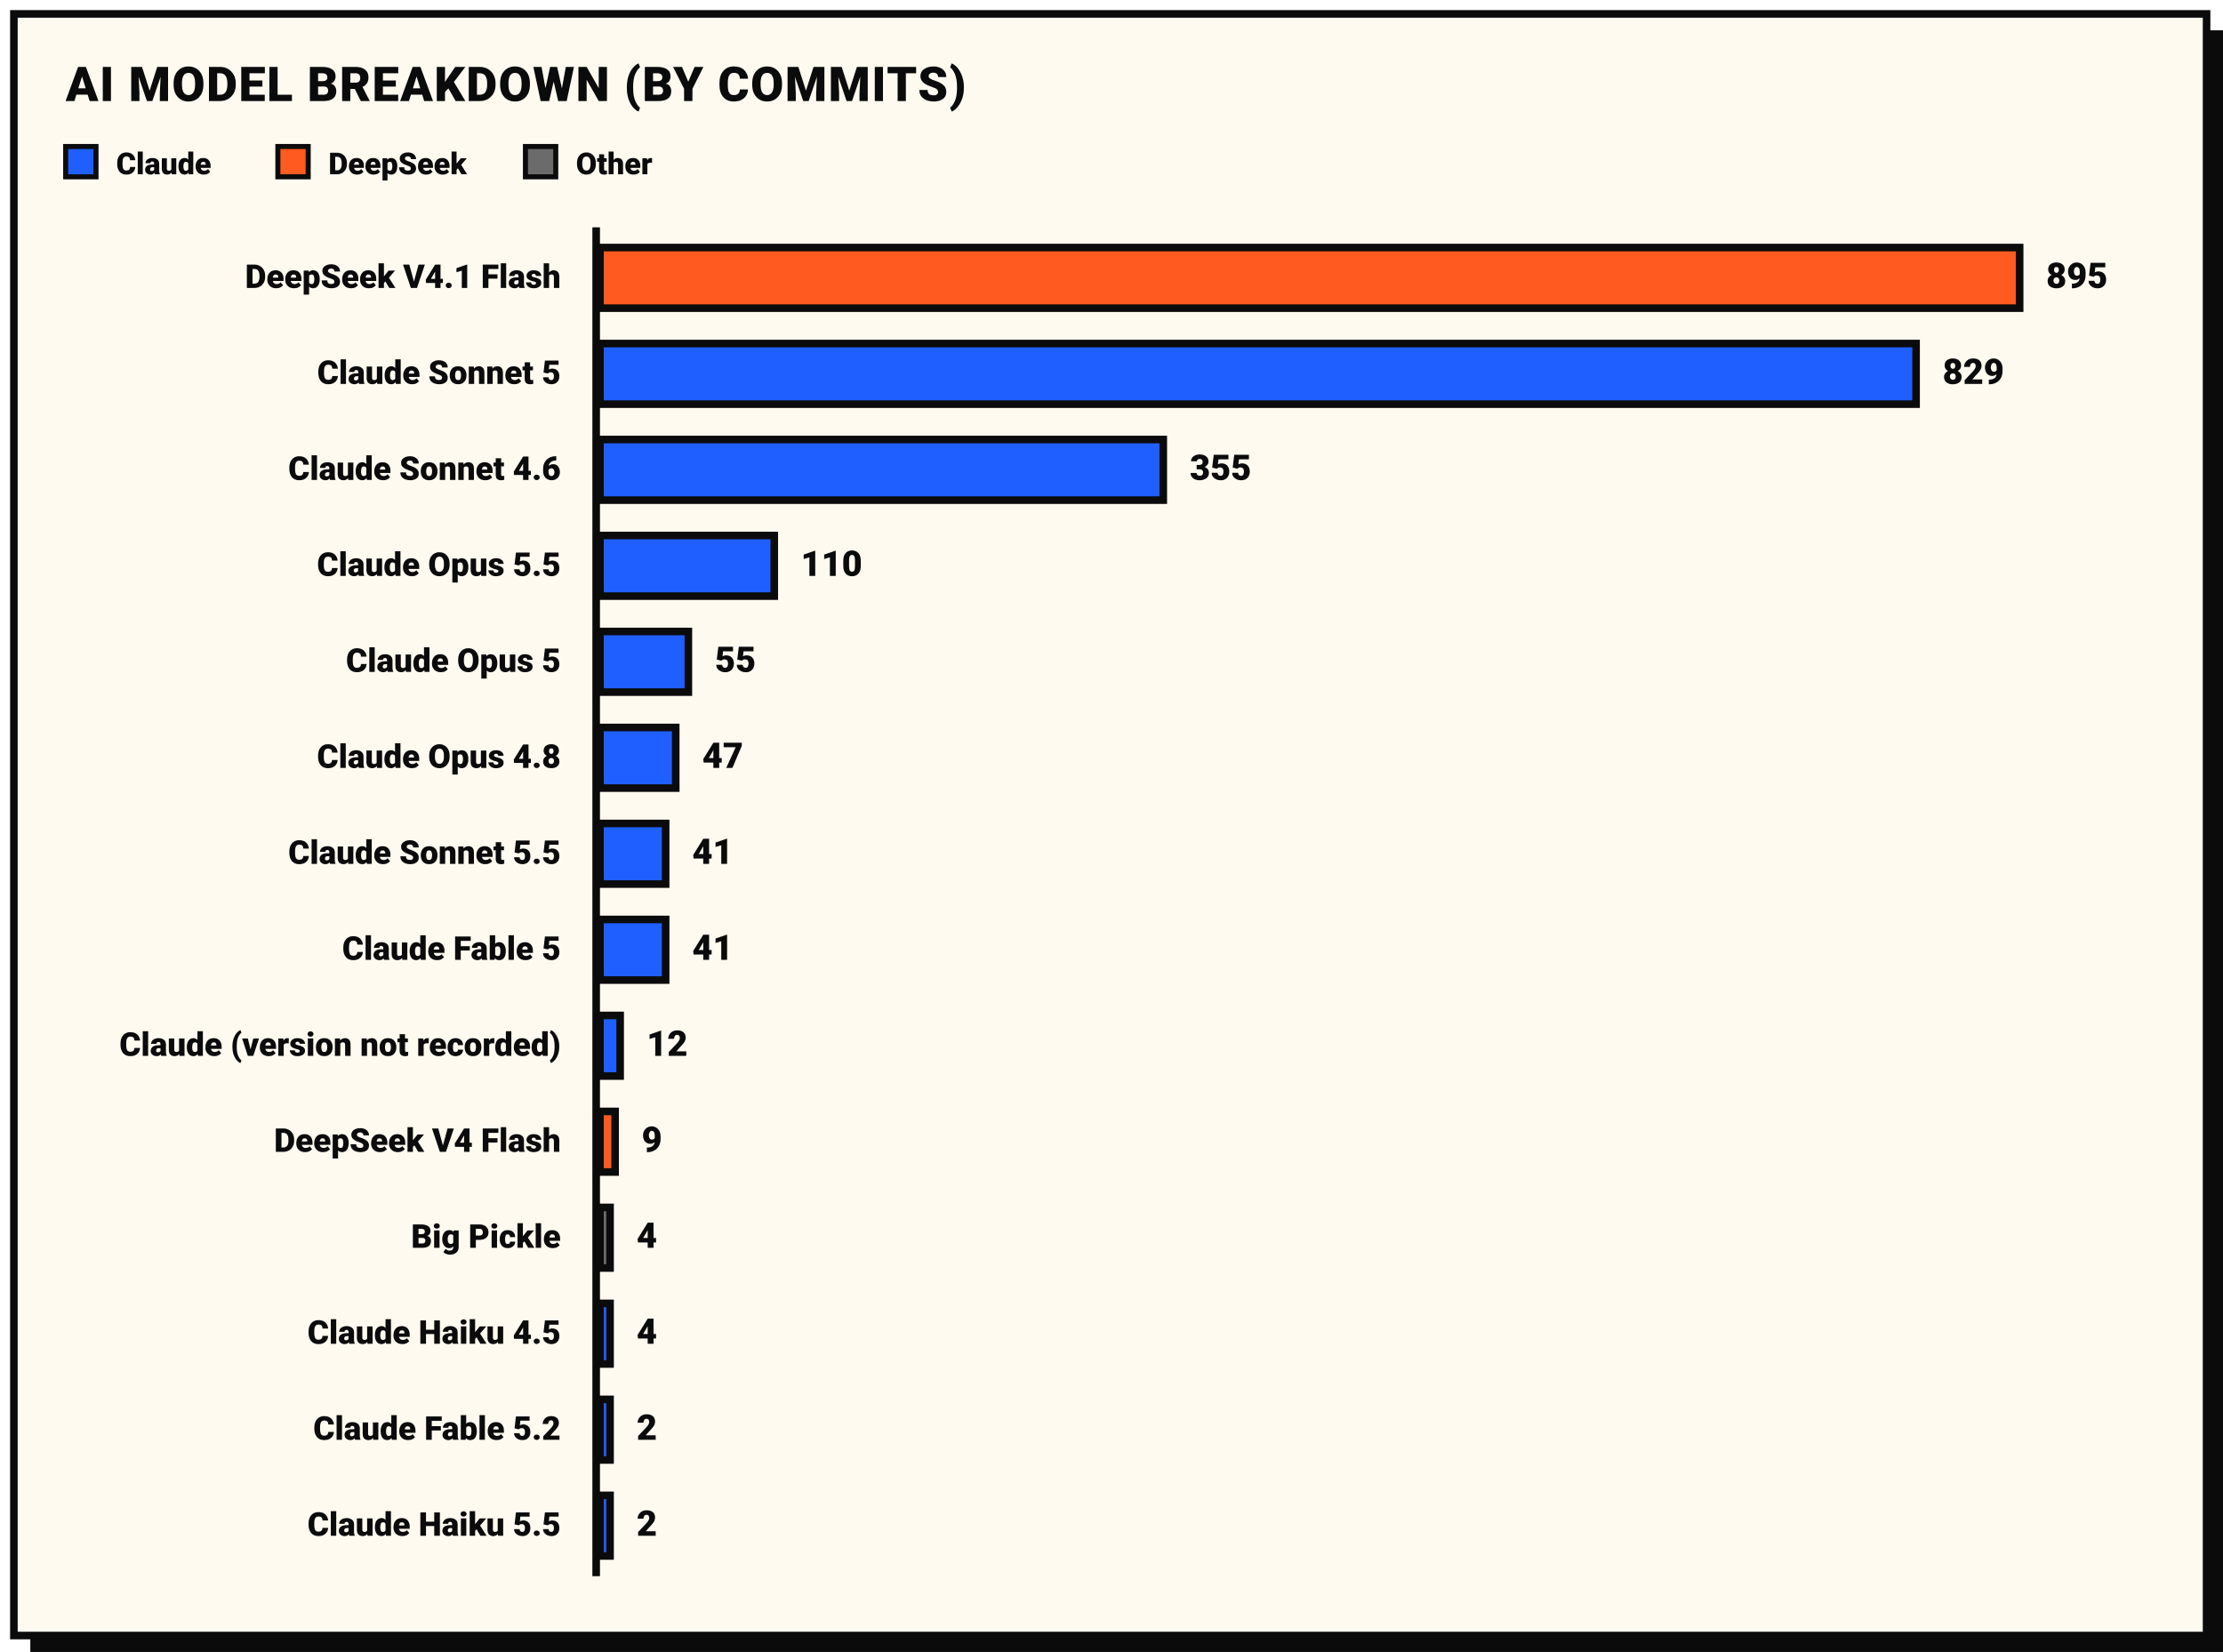
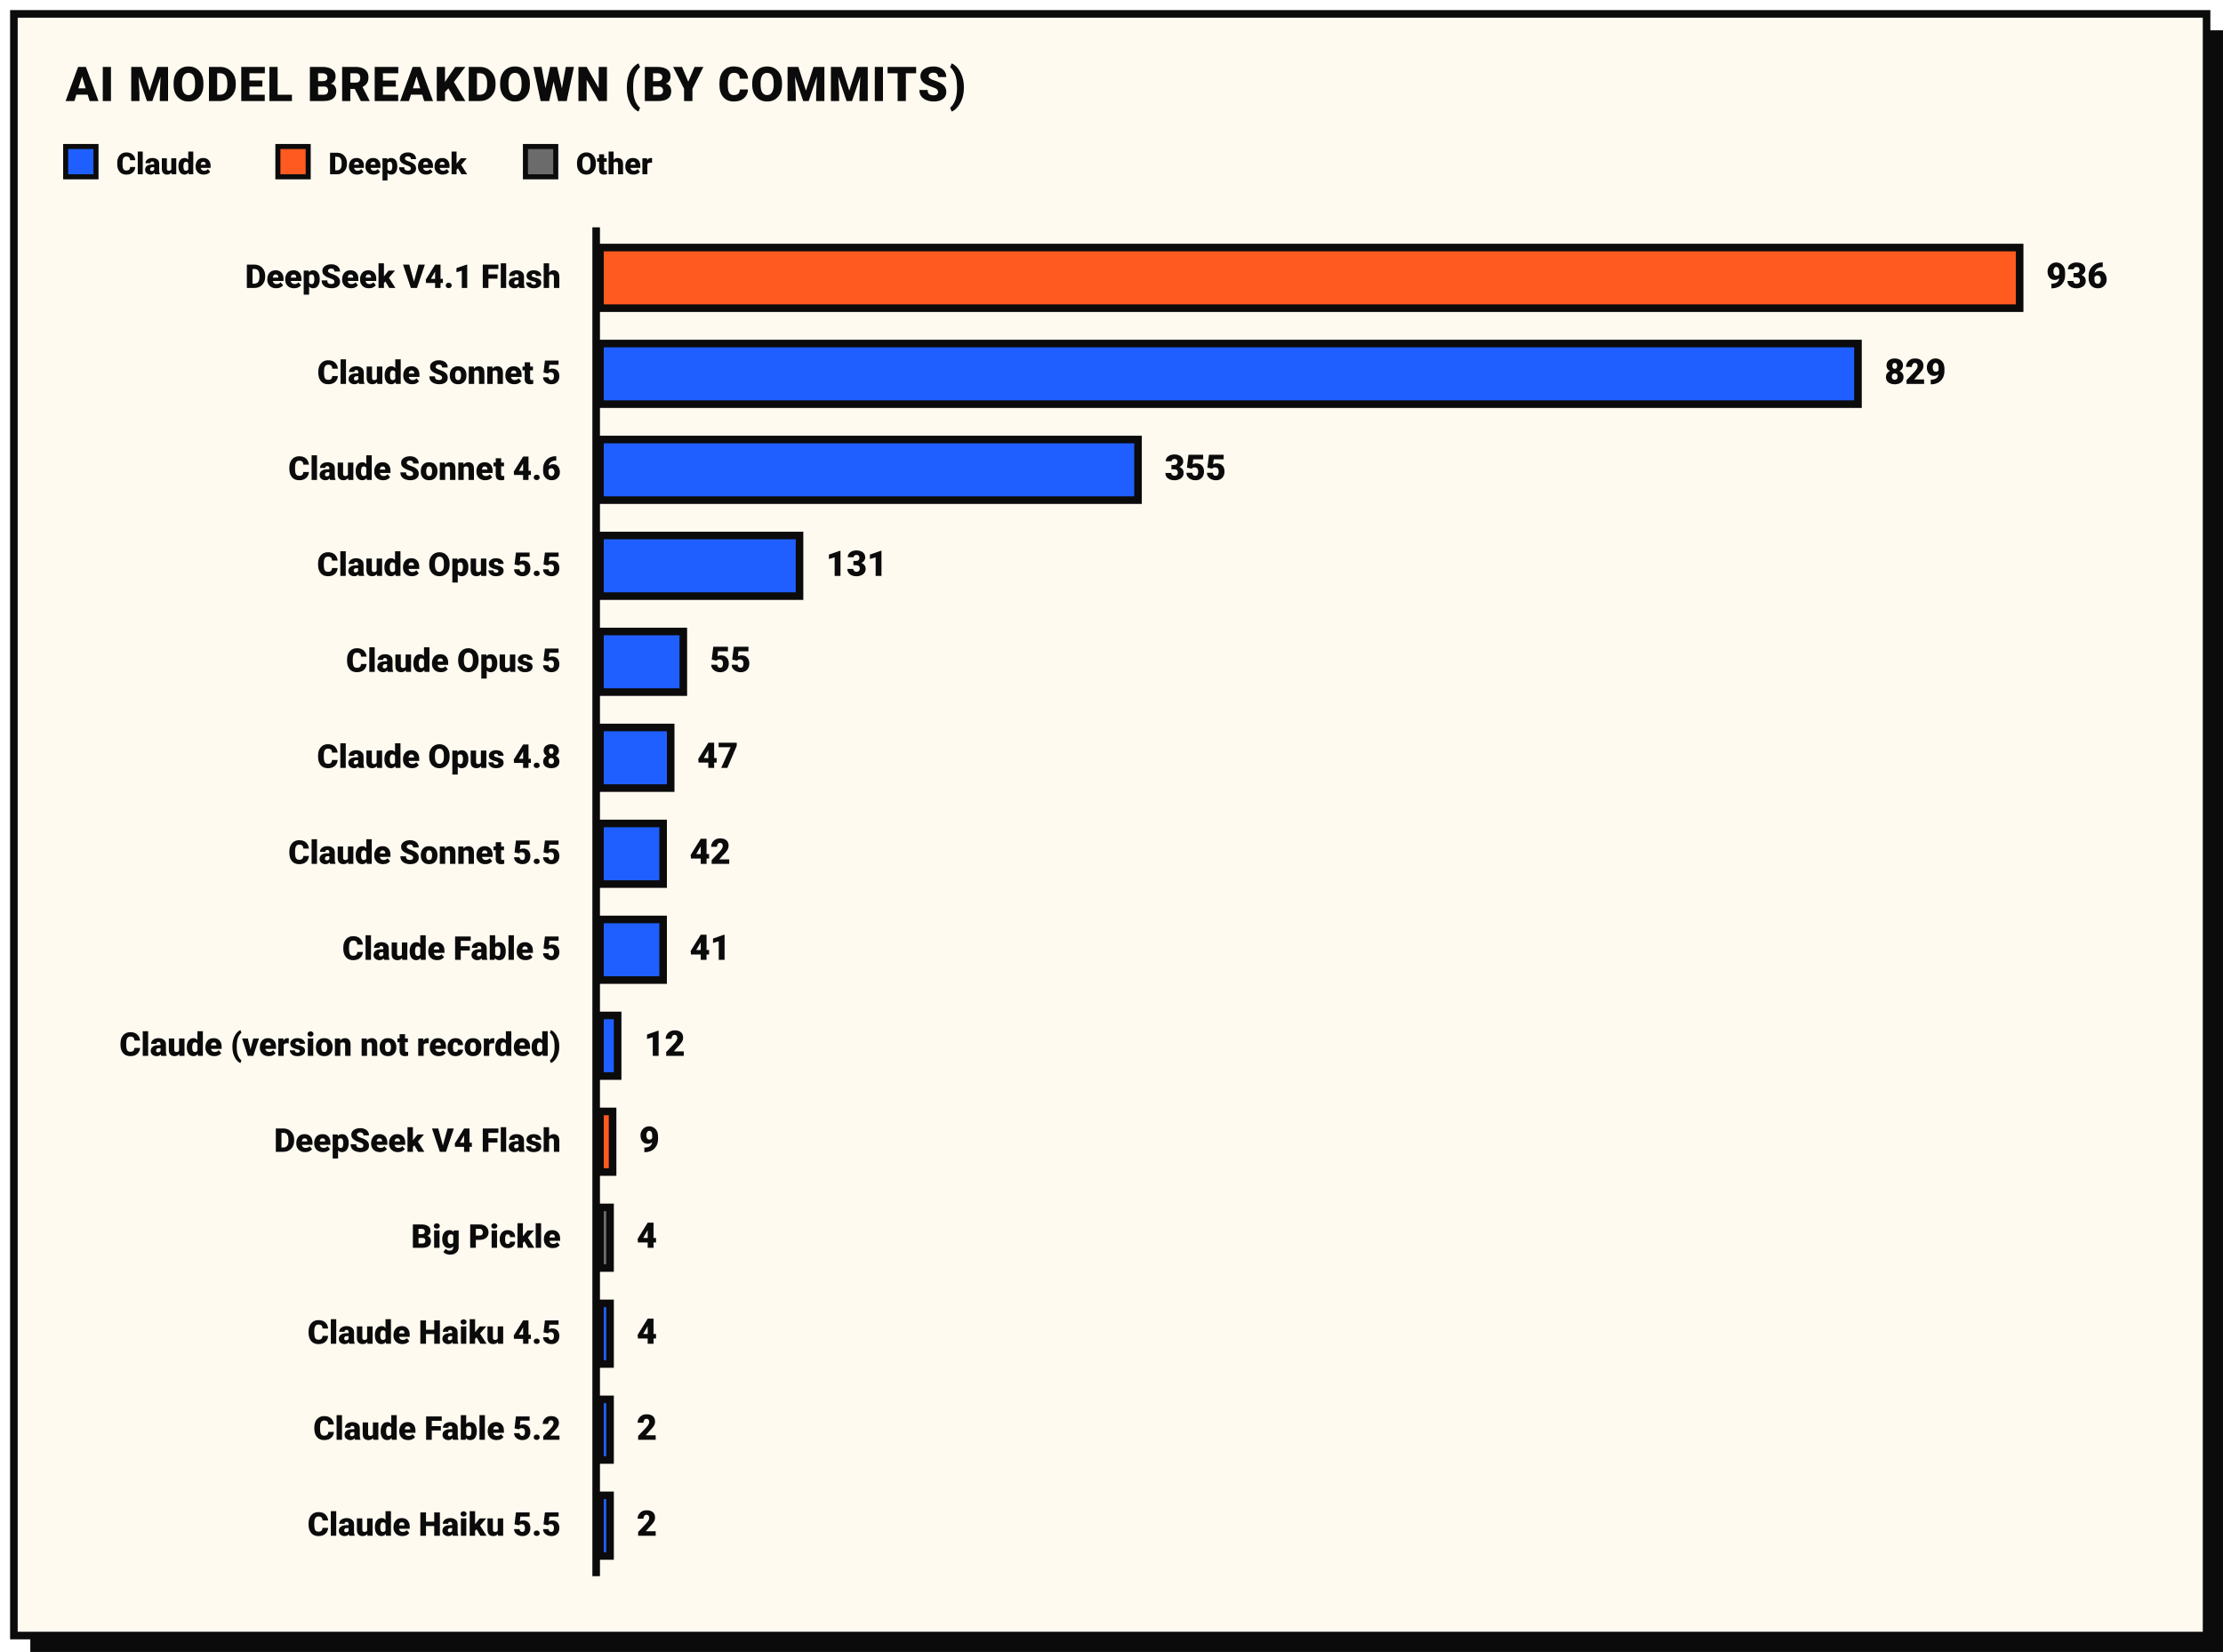
<svg xmlns="http://www.w3.org/2000/svg" viewBox="0 0 880 654" font-family="-apple-system, BlinkMacSystemFont, 'Segoe UI', Roboto, Helvetica, Arial, sans-serif" role="img" aria-labelledby="t d">
  <rect x="12" y="12" width="868" height="642" fill="#0b0b0b" />
  <rect x="5.5" y="5.5" width="868" height="642" fill="#fffaf0" stroke="#0b0b0b" stroke-width="3" />
  <text x="26" y="40" fill="#0b0b0b" font-weight="800" font-size="19" letter-spacing="0.5">AI MODEL BREAKDOWN (BY COMMITS)</text>
  <rect x="26" y="58" width="12" height="12" fill="#1f5fff" stroke="#0b0b0b" stroke-width="2" />
  <text x="46" y="69" fill="#0b0b0b" font-weight="800" font-size="12">Claude</text>
  <rect x="110" y="58" width="12" height="12" fill="#ff5a1f" stroke="#0b0b0b" stroke-width="2" />
  <text x="130" y="69" fill="#0b0b0b" font-weight="800" font-size="12">DeepSeek</text>
  <rect x="208" y="58" width="12" height="12" fill="#6b6b6b" stroke="#0b0b0b" stroke-width="2" />
  <text x="228" y="69" fill="#0b0b0b" font-weight="800" font-size="12">Other</text>
  <line x1="236" y1="90" x2="236" y2="624" stroke="#0b0b0b" stroke-width="3" />
  <text x="222" y="114" fill="#0b0b0b" font-weight="800" font-size="13" text-anchor="end">DeepSeek V4.1 Flash</text>
  <rect x="237.5" y="98" width="562" height="24" fill="#ff5a1f" stroke="#0b0b0b" stroke-width="3" />
-   <text x="810" y="114" fill="#0b0b0b" font-weight="800" font-size="14">895</text>
+   <text x="810" y="114" fill="#0b0b0b" font-weight="800" font-size="14">936</text>
  <text x="222" y="152" fill="#0b0b0b" font-weight="800" font-size="13" text-anchor="end">Claude Sonnet 5</text>
-   <rect x="237.5" y="136" width="521" height="24" fill="#1f5fff" stroke="#0b0b0b" stroke-width="3" />
-   <text x="769" y="152" fill="#0b0b0b" font-weight="800" font-size="14">829</text>
+   <rect x="237.5" y="136" width="498" height="24" fill="#1f5fff" stroke="#0b0b0b" stroke-width="3" />
+   <text x="746" y="152" fill="#0b0b0b" font-weight="800" font-size="14">829</text>
  <text x="222" y="190" fill="#0b0b0b" font-weight="800" font-size="13" text-anchor="end">Claude Sonnet 4.6</text>
-   <rect x="237.5" y="174" width="223" height="24" fill="#1f5fff" stroke="#0b0b0b" stroke-width="3" />
-   <text x="471" y="190" fill="#0b0b0b" font-weight="800" font-size="14">355</text>
+   <rect x="237.5" y="174" width="213" height="24" fill="#1f5fff" stroke="#0b0b0b" stroke-width="3" />
+   <text x="461" y="190" fill="#0b0b0b" font-weight="800" font-size="14">355</text>
  <text x="222" y="228" fill="#0b0b0b" font-weight="800" font-size="13" text-anchor="end">Claude Opus 5.5</text>
-   <rect x="237.5" y="212" width="69" height="24" fill="#1f5fff" stroke="#0b0b0b" stroke-width="3" />
-   <text x="317" y="228" fill="#0b0b0b" font-weight="800" font-size="14">110</text>
+   <rect x="237.5" y="212" width="79" height="24" fill="#1f5fff" stroke="#0b0b0b" stroke-width="3" />
+   <text x="327" y="228" fill="#0b0b0b" font-weight="800" font-size="14">131</text>
  <text x="222" y="266" fill="#0b0b0b" font-weight="800" font-size="13" text-anchor="end">Claude Opus 5</text>
-   <rect x="237.5" y="250" width="35" height="24" fill="#1f5fff" stroke="#0b0b0b" stroke-width="3" />
-   <text x="283" y="266" fill="#0b0b0b" font-weight="800" font-size="14">55</text>
+   <rect x="237.5" y="250" width="33" height="24" fill="#1f5fff" stroke="#0b0b0b" stroke-width="3" />
+   <text x="281" y="266" fill="#0b0b0b" font-weight="800" font-size="14">55</text>
  <text x="222" y="304" fill="#0b0b0b" font-weight="800" font-size="13" text-anchor="end">Claude Opus 4.8</text>
-   <rect x="237.5" y="288" width="30" height="24" fill="#1f5fff" stroke="#0b0b0b" stroke-width="3" />
-   <text x="278" y="304" fill="#0b0b0b" font-weight="800" font-size="14">47</text>
+   <rect x="237.5" y="288" width="28" height="24" fill="#1f5fff" stroke="#0b0b0b" stroke-width="3" />
+   <text x="276" y="304" fill="#0b0b0b" font-weight="800" font-size="14">47</text>
  <text x="222" y="342" fill="#0b0b0b" font-weight="800" font-size="13" text-anchor="end">Claude Sonnet 5.5</text>
-   <rect x="237.5" y="326" width="26" height="24" fill="#1f5fff" stroke="#0b0b0b" stroke-width="3" />
-   <text x="274" y="342" fill="#0b0b0b" font-weight="800" font-size="14">41</text>
+   <rect x="237.5" y="326" width="25" height="24" fill="#1f5fff" stroke="#0b0b0b" stroke-width="3" />
+   <text x="273" y="342" fill="#0b0b0b" font-weight="800" font-size="14">42</text>
  <text x="222" y="380" fill="#0b0b0b" font-weight="800" font-size="13" text-anchor="end">Claude Fable 5</text>
-   <rect x="237.5" y="364" width="26" height="24" fill="#1f5fff" stroke="#0b0b0b" stroke-width="3" />
-   <text x="274" y="380" fill="#0b0b0b" font-weight="800" font-size="14">41</text>
+   <rect x="237.5" y="364" width="25" height="24" fill="#1f5fff" stroke="#0b0b0b" stroke-width="3" />
+   <text x="273" y="380" fill="#0b0b0b" font-weight="800" font-size="14">41</text>
  <text x="222" y="418" fill="#0b0b0b" font-weight="800" font-size="13" text-anchor="end">Claude (version not recorded)</text>
-   <rect x="237.5" y="402" width="8" height="24" fill="#1f5fff" stroke="#0b0b0b" stroke-width="3" />
-   <text x="256" y="418" fill="#0b0b0b" font-weight="800" font-size="14">12</text>
+   <rect x="237.5" y="402" width="7" height="24" fill="#1f5fff" stroke="#0b0b0b" stroke-width="3" />
+   <text x="255" y="418" fill="#0b0b0b" font-weight="800" font-size="14">12</text>
  <text x="222" y="456" fill="#0b0b0b" font-weight="800" font-size="13" text-anchor="end">DeepSeek V4 Flash</text>
-   <rect x="237.5" y="440" width="6" height="24" fill="#ff5a1f" stroke="#0b0b0b" stroke-width="3" />
-   <text x="254" y="456" fill="#0b0b0b" font-weight="800" font-size="14">9</text>
+   <rect x="237.5" y="440" width="5" height="24" fill="#ff5a1f" stroke="#0b0b0b" stroke-width="3" />
+   <text x="253" y="456" fill="#0b0b0b" font-weight="800" font-size="14">9</text>
  <text x="222" y="494" fill="#0b0b0b" font-weight="800" font-size="13" text-anchor="end">Big Pickle</text>
  <rect x="237.5" y="478" width="4" height="24" fill="#6b6b6b" stroke="#0b0b0b" stroke-width="3" />
  <text x="252" y="494" fill="#0b0b0b" font-weight="800" font-size="14">4</text>
  <text x="222" y="532" fill="#0b0b0b" font-weight="800" font-size="13" text-anchor="end">Claude Haiku 4.5</text>
  <rect x="237.5" y="516" width="4" height="24" fill="#1f5fff" stroke="#0b0b0b" stroke-width="3" />
  <text x="252" y="532" fill="#0b0b0b" font-weight="800" font-size="14">4</text>
  <text x="222" y="570" fill="#0b0b0b" font-weight="800" font-size="13" text-anchor="end">Claude Fable 5.2</text>
  <rect x="237.5" y="554" width="4" height="24" fill="#1f5fff" stroke="#0b0b0b" stroke-width="3" />
  <text x="252" y="570" fill="#0b0b0b" font-weight="800" font-size="14">2</text>
  <text x="222" y="608" fill="#0b0b0b" font-weight="800" font-size="13" text-anchor="end">Claude Haiku 5.5</text>
  <rect x="237.5" y="592" width="4" height="24" fill="#1f5fff" stroke="#0b0b0b" stroke-width="3" />
  <text x="252" y="608" fill="#0b0b0b" font-weight="800" font-size="14">2</text>
</svg>
